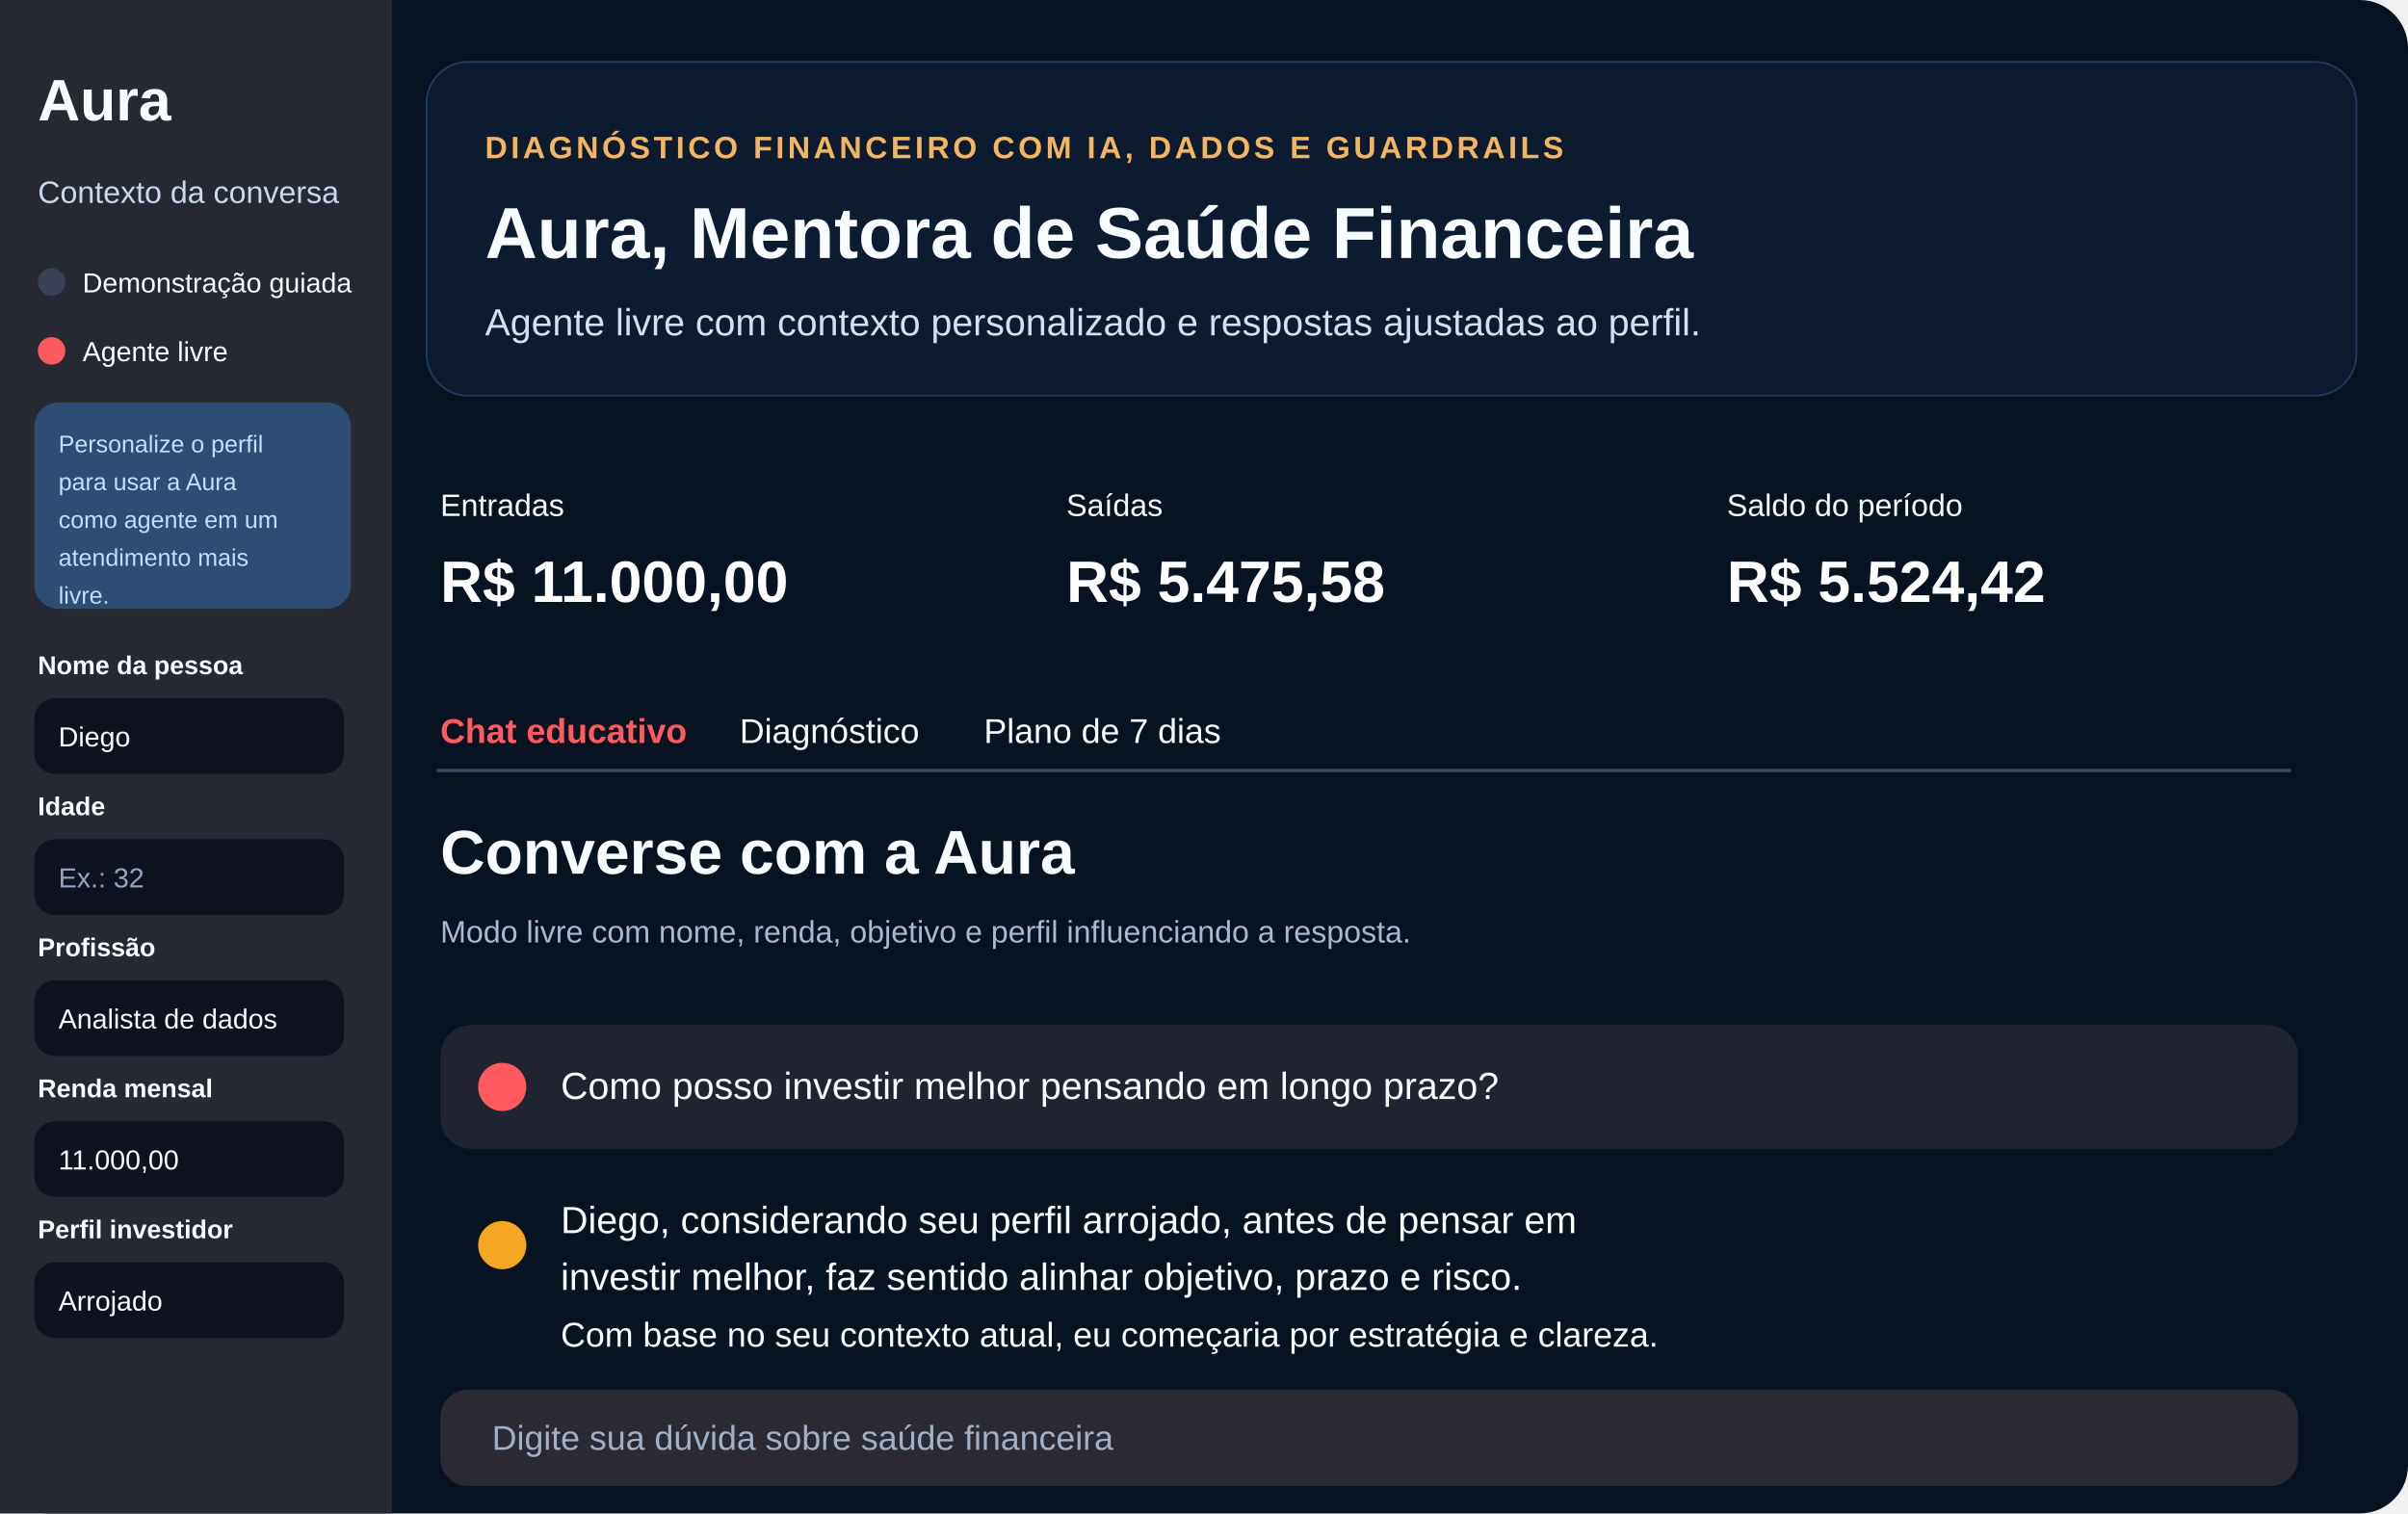
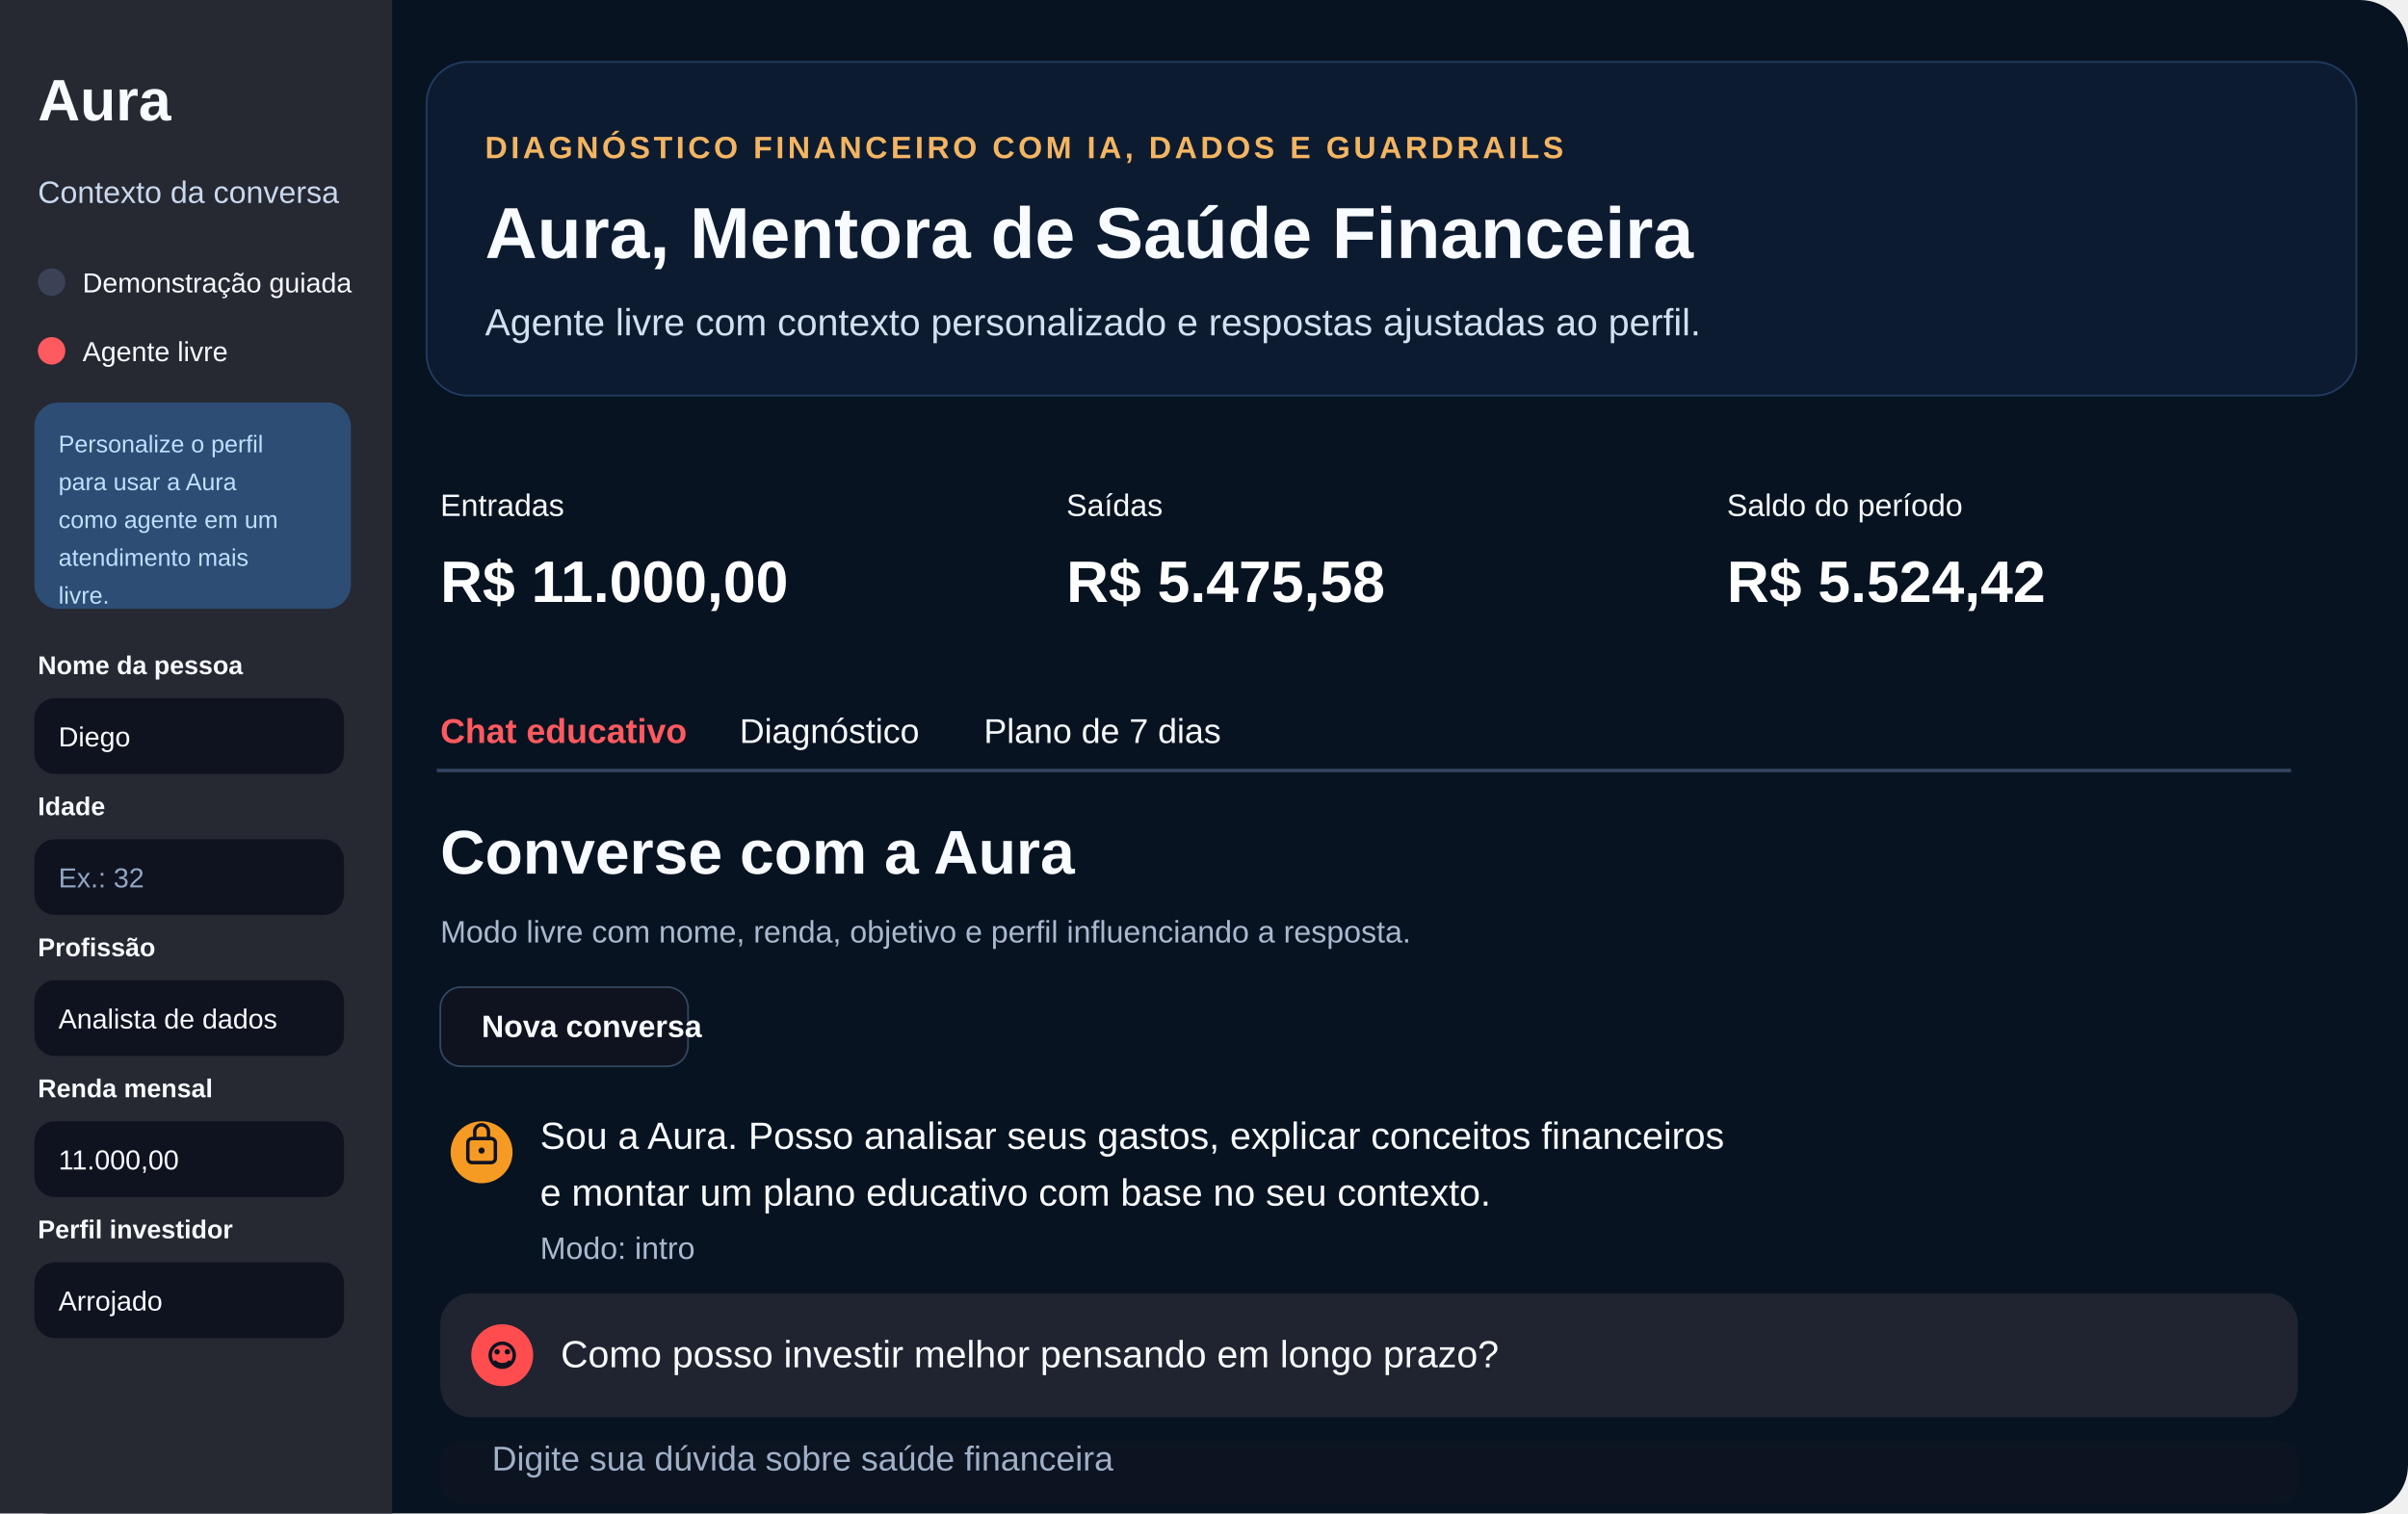
<svg xmlns="http://www.w3.org/2000/svg" width="1400" height="880" viewBox="0 0 1400 880" fill="none">
  <rect width="1400" height="880" rx="28" fill="#081321" />
  <rect x="0" y="0" width="228" height="880" fill="#262832" />
  <text x="22" y="70" fill="#F8FBFF" font-family="Segoe UI, Arial, sans-serif" font-size="34" font-weight="700">Aura</text>
  <text x="22" y="118" fill="#C9D8EC" font-family="Segoe UI, Arial, sans-serif" font-size="18">Contexto da conversa</text>
  <circle cx="30" cy="164" r="8" fill="#3B4256" />
  <text x="48" y="170" fill="#F8FBFF" font-family="Segoe UI, Arial, sans-serif" font-size="16">Demonstração guiada</text>
  <circle cx="30" cy="204" r="8" fill="#FF5A5F" />
  <text x="48" y="210" fill="#F8FBFF" font-family="Segoe UI, Arial, sans-serif" font-size="16">Agente livre</text>
  <rect x="20" y="234" width="184" height="120" rx="14" fill="#2D4D74" />
  <text x="34" y="263" fill="#BFE0FF" font-family="Segoe UI, Arial, sans-serif" font-size="14">Personalize o perfil</text>
  <text x="34" y="285" fill="#BFE0FF" font-family="Segoe UI, Arial, sans-serif" font-size="14">para usar a Aura</text>
  <text x="34" y="307" fill="#BFE0FF" font-family="Segoe UI, Arial, sans-serif" font-size="14">como agente em um</text>
  <text x="34" y="329" fill="#BFE0FF" font-family="Segoe UI, Arial, sans-serif" font-size="14">atendimento mais</text>
  <text x="34" y="351" fill="#BFE0FF" font-family="Segoe UI, Arial, sans-serif" font-size="14">livre.</text>
  <text x="22" y="392" fill="#F8FBFF" font-family="Segoe UI, Arial, sans-serif" font-size="15" font-weight="700">Nome da pessoa</text>
  <rect x="20" y="406" width="180" height="44" rx="12" fill="#0F1320" />
  <text x="34" y="434" fill="#F8FBFF" font-family="Segoe UI, Arial, sans-serif" font-size="16">Diego</text>
  <text x="22" y="474" fill="#F8FBFF" font-family="Segoe UI, Arial, sans-serif" font-size="15" font-weight="700">Idade</text>
  <rect x="20" y="488" width="180" height="44" rx="12" fill="#0F1320" />
  <text x="34" y="516" fill="#91A7C4" font-family="Segoe UI, Arial, sans-serif" font-size="16">Ex.: 32</text>
  <text x="22" y="556" fill="#F8FBFF" font-family="Segoe UI, Arial, sans-serif" font-size="15" font-weight="700">Profissão</text>
  <rect x="20" y="570" width="180" height="44" rx="12" fill="#0F1320" />
  <text x="34" y="598" fill="#F8FBFF" font-family="Segoe UI, Arial, sans-serif" font-size="16">Analista de dados</text>
  <text x="22" y="638" fill="#F8FBFF" font-family="Segoe UI, Arial, sans-serif" font-size="15" font-weight="700">Renda mensal</text>
  <rect x="20" y="652" width="180" height="44" rx="12" fill="#0F1320" />
  <text x="34" y="680" fill="#F8FBFF" font-family="Segoe UI, Arial, sans-serif" font-size="16">11.000,00</text>
  <text x="22" y="720" fill="#F8FBFF" font-family="Segoe UI, Arial, sans-serif" font-size="15" font-weight="700">Perfil investidor</text>
  <rect x="20" y="734" width="180" height="44" rx="12" fill="#0F1320" />
  <text x="34" y="762" fill="#F8FBFF" font-family="Segoe UI, Arial, sans-serif" font-size="16">Arrojado</text>
  <rect x="248" y="36" width="1122" height="194" rx="24" fill="#0D1B31" stroke="#203D62" />
  <text x="282" y="92" fill="#F3B562" font-family="Segoe UI, Arial, sans-serif" font-size="18" font-weight="700" letter-spacing="2">DIAGNÓSTICO FINANCEIRO COM IA, DADOS E GUARDRAILS</text>
  <text x="282" y="150" fill="#F8FBFF" font-family="Segoe UI, Arial, sans-serif" font-size="42" font-weight="700">Aura, Mentora de Saúde Financeira</text>
  <text x="282" y="195" fill="#D2E0F1" font-family="Segoe UI, Arial, sans-serif" font-size="22">Agente livre com contexto personalizado e respostas ajustadas ao perfil.</text>
  <text x="256" y="300" fill="#F8FBFF" font-family="Segoe UI, Arial, sans-serif" font-size="18">Entradas</text>
  <text x="256" y="350" fill="#FFFFFF" font-family="Segoe UI, Arial, sans-serif" font-size="34" font-weight="700">R$ 11.000,00</text>
  <text x="620" y="300" fill="#F8FBFF" font-family="Segoe UI, Arial, sans-serif" font-size="18">Saídas</text>
  <text x="620" y="350" fill="#FFFFFF" font-family="Segoe UI, Arial, sans-serif" font-size="34" font-weight="700">R$ 5.475,58</text>
  <text x="1004" y="300" fill="#F8FBFF" font-family="Segoe UI, Arial, sans-serif" font-size="18">Saldo do período</text>
  <text x="1004" y="350" fill="#FFFFFF" font-family="Segoe UI, Arial, sans-serif" font-size="34" font-weight="700">R$ 5.524,42</text>
  <text x="256" y="432" fill="#FF5A5F" font-family="Segoe UI, Arial, sans-serif" font-size="20" font-weight="700">Chat educativo</text>
  <text x="430" y="432" fill="#F8FBFF" font-family="Segoe UI, Arial, sans-serif" font-size="20">Diagnóstico</text>
  <text x="572" y="432" fill="#F8FBFF" font-family="Segoe UI, Arial, sans-serif" font-size="20">Plano de 7 dias</text>
  <line x1="254" y1="448" x2="1332" y2="448" stroke="#334761" stroke-width="2" />
  <text x="256" y="508" fill="#F8FBFF" font-family="Segoe UI, Arial, sans-serif" font-size="36" font-weight="700">Converse com a Aura</text>
  <text x="256" y="548" fill="#A9B9CF" font-family="Segoe UI, Arial, sans-serif" font-size="18">Modo livre com nome, renda, objetivo e perfil influenciando a resposta.</text>
-   <rect x="256" y="596" width="1080" height="72" rx="18" fill="#1F2430" />
-   <circle cx="292" cy="632" r="14" fill="#FF5A5F" />
-   <text x="326" y="639" fill="#F8FBFF" font-family="Segoe UI, Arial, sans-serif" font-size="22">Como posso investir melhor pensando em longo prazo?</text>
-   <circle cx="292" cy="724" r="14" fill="#F5A623" />
-   <text x="326" y="717" fill="#F8FBFF" font-family="Segoe UI, Arial, sans-serif" font-size="22">Diego, considerando seu perfil arrojado, antes de pensar em</text>
-   <text x="326" y="750" fill="#F8FBFF" font-family="Segoe UI, Arial, sans-serif" font-size="22">investir melhor, faz sentido alinhar objetivo, prazo e risco.</text>
-   <text x="326" y="783" fill="#F8FBFF" font-family="Segoe UI, Arial, sans-serif" font-size="20">Com base no seu contexto atual, eu começaria por estratégia e clareza.</text>
-   <rect x="256" y="808" width="1080" height="56" rx="16" fill="#2B2A33" />
-   <text x="286" y="843" fill="#9FB0C7" font-family="Segoe UI, Arial, sans-serif" font-size="20">Digite sua dúvida sobre saúde financeira</text>
+   <rect x="256" y="574" width="144" height="46" rx="12" fill="#0F1320" stroke="#334761" />
+   <text x="280" y="603" fill="#F8FBFF" font-family="Segoe UI, Arial, sans-serif" font-size="18" font-weight="700">Nova conversa</text>
+   <circle cx="280" cy="670" r="18" fill="#F59B23" />
+   <rect x="272" y="662" width="16" height="14" rx="2.5" stroke="#0F1320" stroke-width="2" />
+   <path d="M276 662V658C276 655.791 277.791 654 280 654C282.209 654 284 655.791 284 658V662" stroke="#0F1320" stroke-width="2" stroke-linecap="round" />
+   <circle cx="280" cy="669" r="1.8" fill="#0F1320" />
+   <text x="314" y="668" fill="#F8FBFF" font-family="Segoe UI, Arial, sans-serif" font-size="22">Sou a Aura. Posso analisar seus gastos, explicar conceitos financeiros</text>
+   <text x="314" y="701" fill="#F8FBFF" font-family="Segoe UI, Arial, sans-serif" font-size="22">e montar um plano educativo com base no seu contexto.</text>
+   <text x="314" y="732" fill="#A9B9CF" font-family="Segoe UI, Arial, sans-serif" font-size="18">Modo: intro</text>
+   <rect x="256" y="752" width="1080" height="72" rx="18" fill="#1F2430" />
+   <circle cx="292" cy="788" r="18" fill="#FF4D4F" />
+   <circle cx="292" cy="788" r="7" fill="none" stroke="#0F1320" stroke-width="2" />
+   <circle cx="289" cy="786" r="1.6" fill="#0F1320" />
+   <circle cx="295" cy="786" r="1.6" fill="#0F1320" />
+   <path d="M288 792C289.6 794 294.4 794 296 792" stroke="#0F1320" stroke-width="2" stroke-linecap="round" />
+   <text x="326" y="795" fill="#F8FBFF" font-family="Segoe UI, Arial, sans-serif" font-size="22">Como posso investir melhor pensando em longo prazo?</text>
+   <rect x="256" y="838" width="1080" height="36" rx="10" fill="#0F1320" opacity="0.55" />
+   <rect x="256" y="808" width="1080" height="56" rx="16" fill="#2B2A33" opacity="0" />
+   <text x="286" y="855" fill="#9FB0C7" font-family="Segoe UI, Arial, sans-serif" font-size="20">Digite sua dúvida sobre saúde financeira</text>
</svg>
